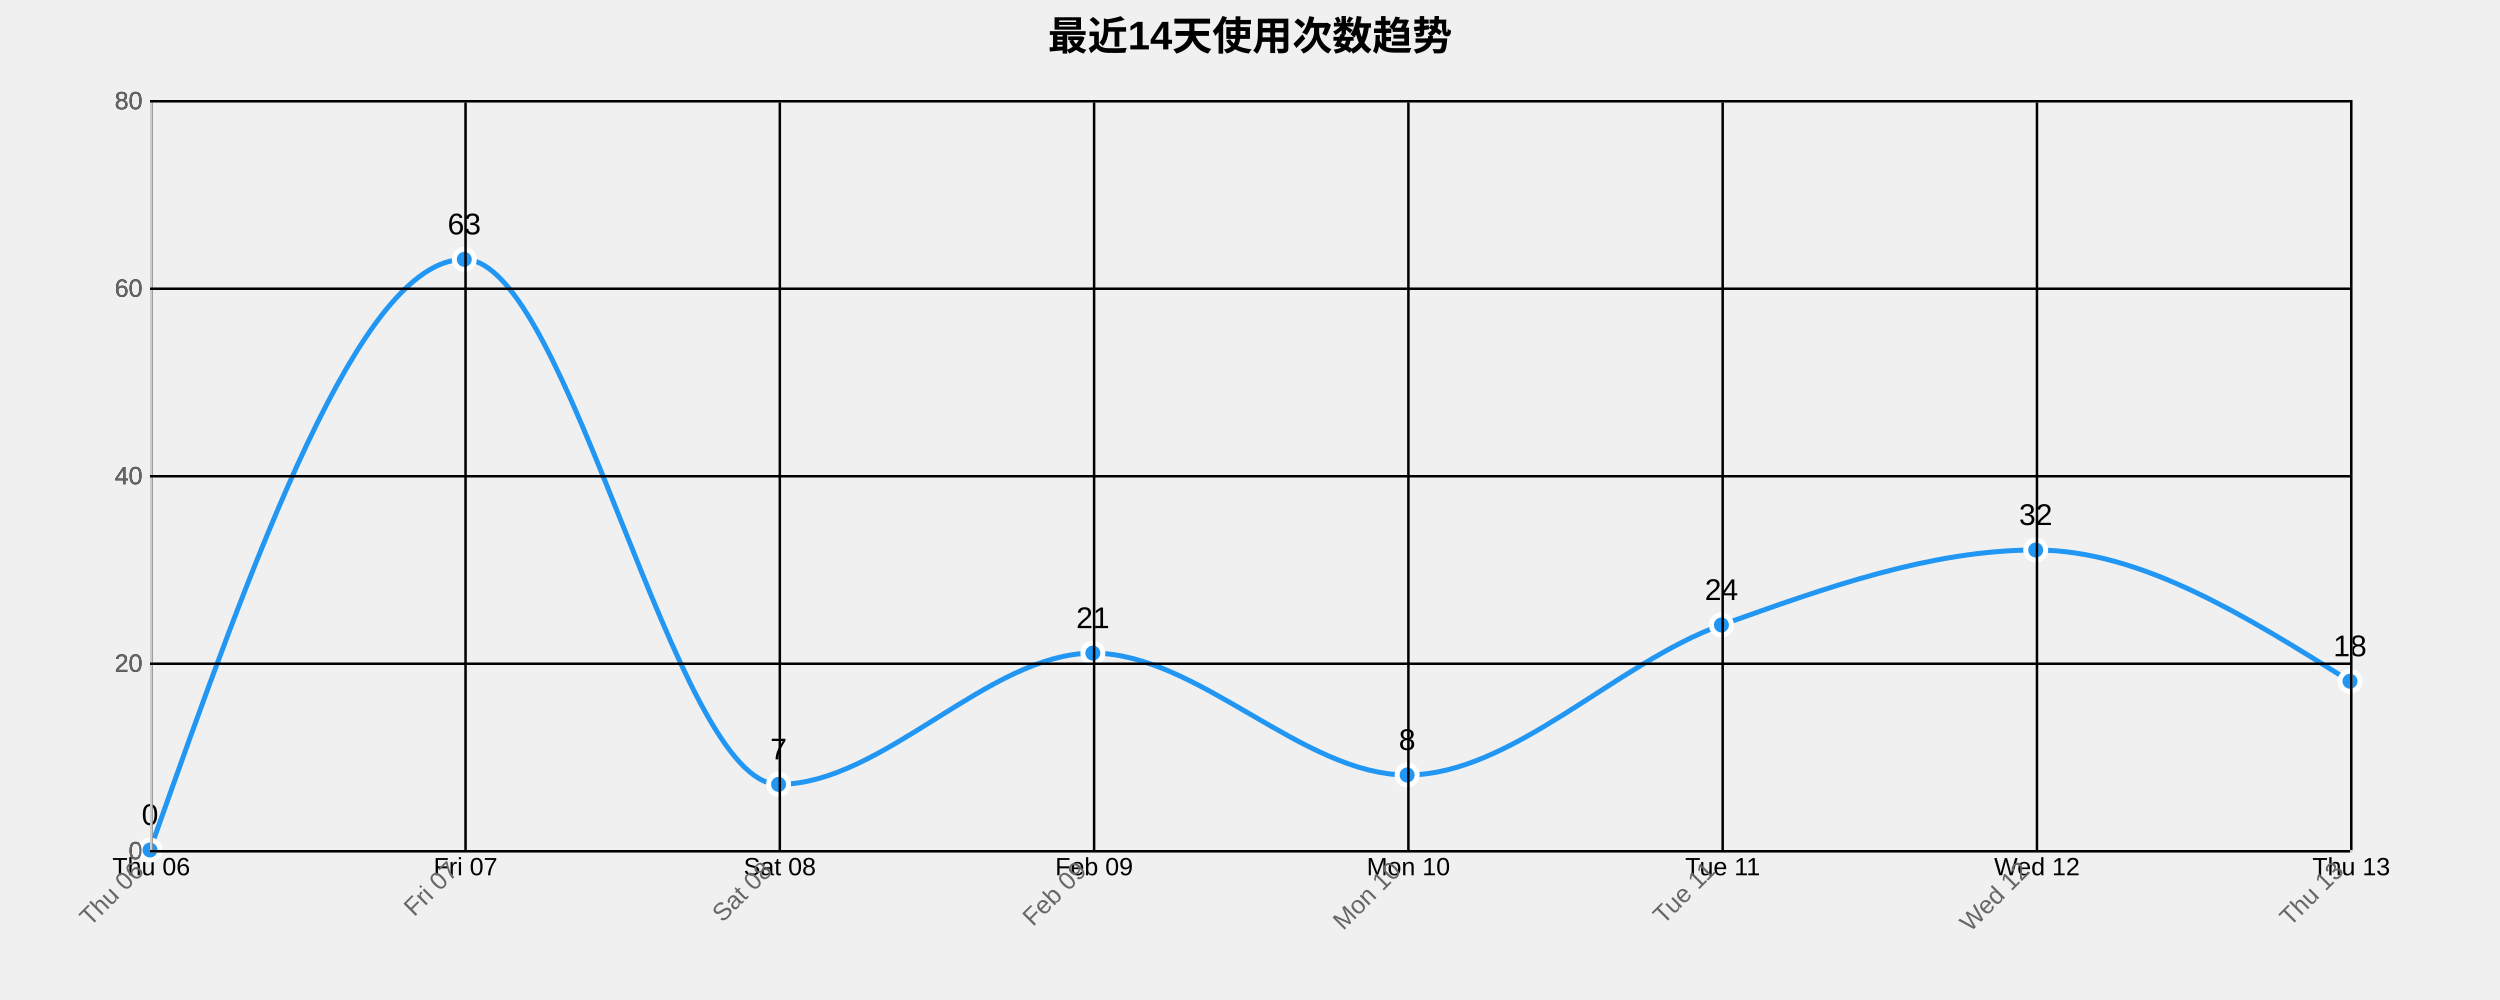
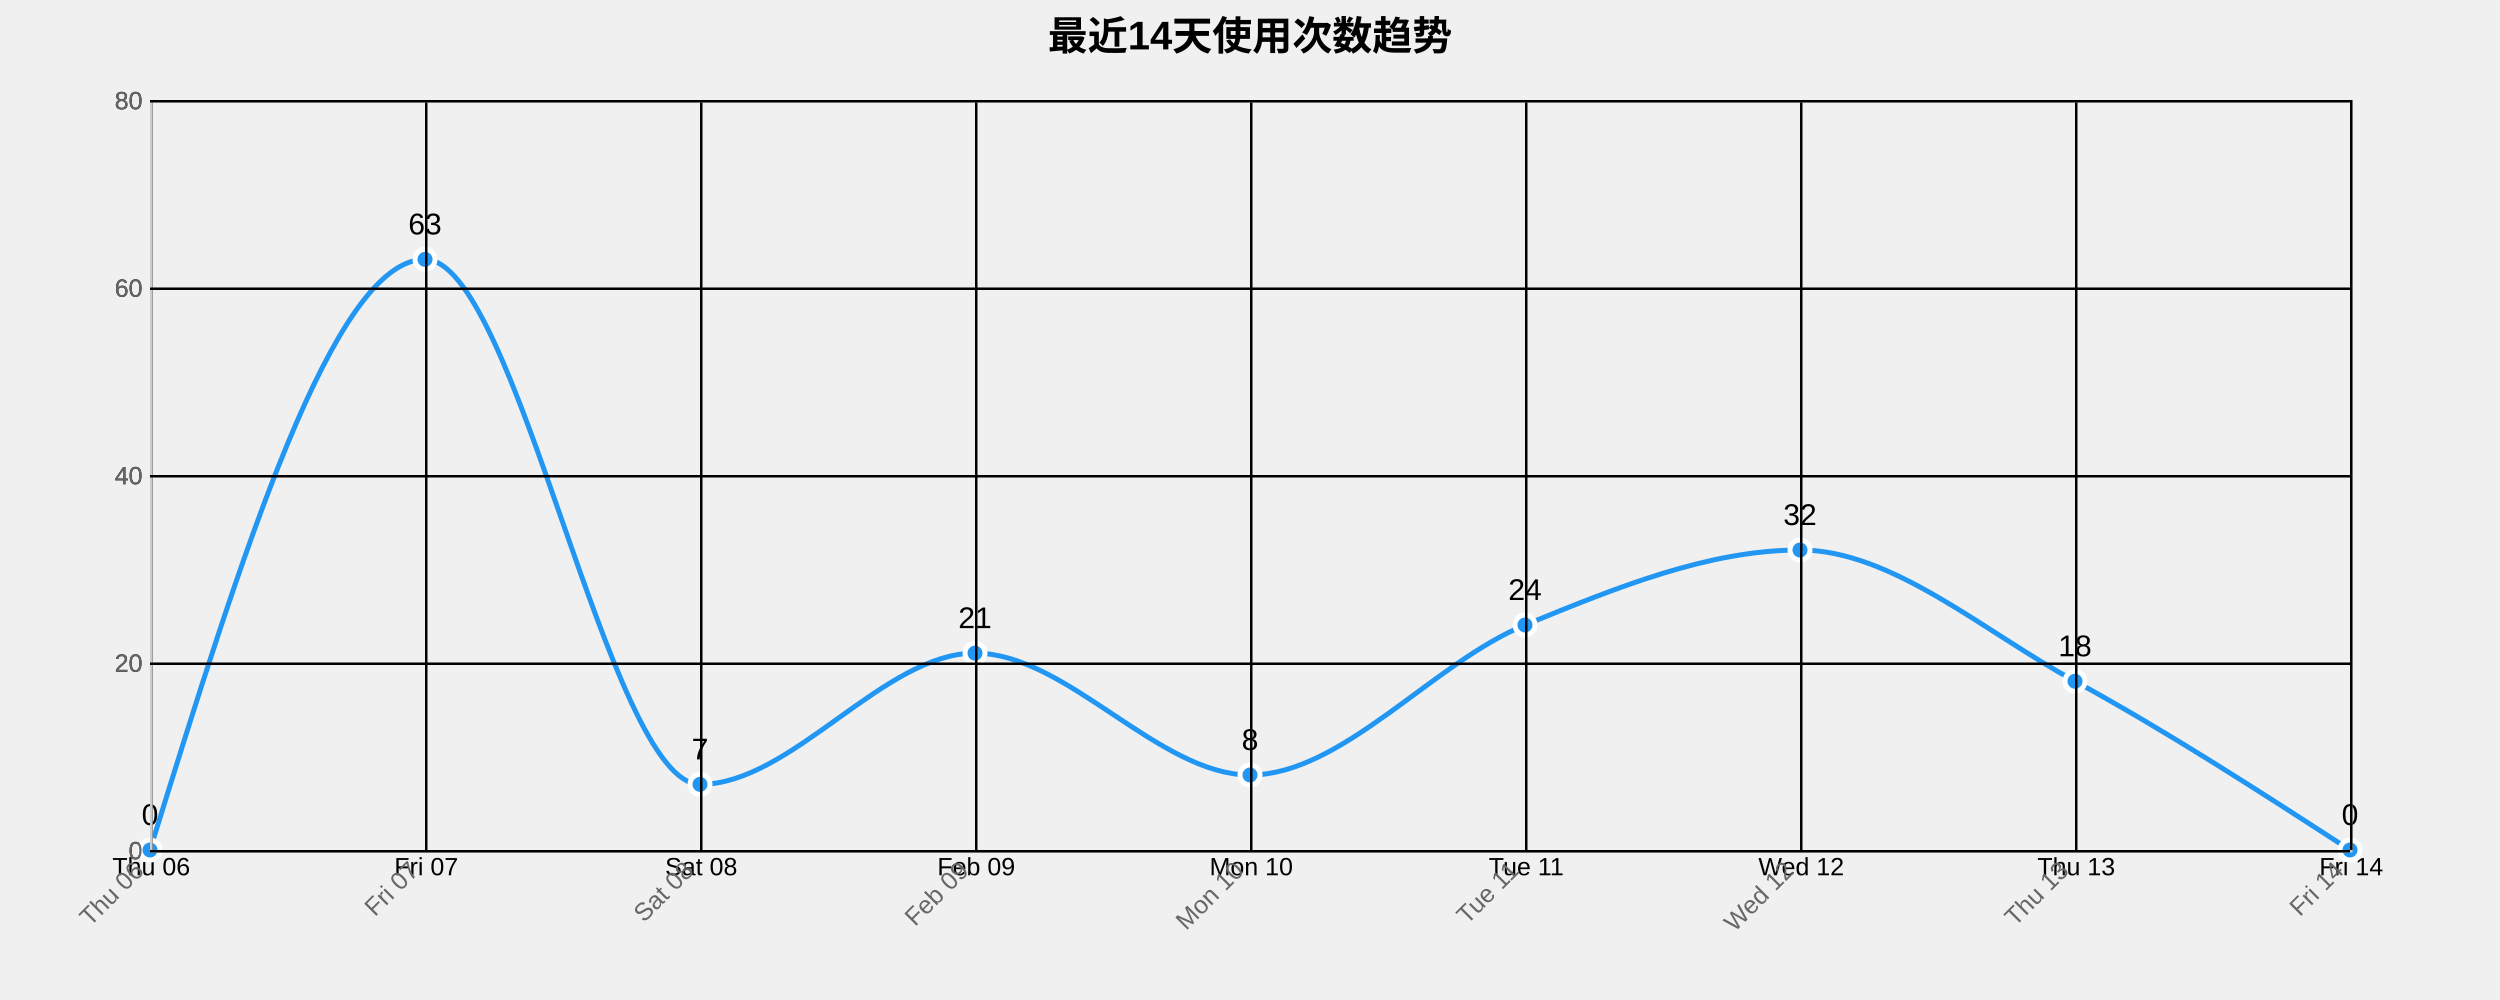
<svg xmlns="http://www.w3.org/2000/svg" width="1000" height="400">
  <g transform="translate(60,40)">
    <text x="440" y="-20" text-anchor="middle" style="font-size: 16px; font-weight: bold;">最近14天使用次数趋势</text>
    <g class="grid" transform="translate(0,300)" fill="none" font-size="10" font-family="sans-serif" text-anchor="middle">
      <path class="domain" stroke="currentColor" d="M0.5,-300V0.5H880.5V-300" />
      <g class="tick" opacity="1" transform="translate(0.5,0)">
        <line stroke="currentColor" y2="-300" />
        <text fill="currentColor" y="3" dy="0.71em">Thu 06</text>
      </g>
-       <g class="tick" opacity="1" transform="translate(126.2143,0)">
+       <g class="tick" opacity="1" transform="translate(110.5,0)">
        <line stroke="currentColor" y2="-300" />
        <text fill="currentColor" y="3" dy="0.71em">Fri 07</text>
      </g>
-       <g class="tick" opacity="1" transform="translate(251.9286,0)">
+       <g class="tick" opacity="1" transform="translate(220.5,0)">
        <line stroke="currentColor" y2="-300" />
        <text fill="currentColor" y="3" dy="0.71em">Sat 08</text>
      </g>
-       <g class="tick" opacity="1" transform="translate(377.6429,0)">
+       <g class="tick" opacity="1" transform="translate(330.5,0)">
        <line stroke="currentColor" y2="-300" />
        <text fill="currentColor" y="3" dy="0.71em">Feb 09</text>
      </g>
-       <g class="tick" opacity="1" transform="translate(503.3571,0)">
+       <g class="tick" opacity="1" transform="translate(440.5,0)">
        <line stroke="currentColor" y2="-300" />
        <text fill="currentColor" y="3" dy="0.71em">Mon 10</text>
      </g>
-       <g class="tick" opacity="1" transform="translate(629.0714,0)">
+       <g class="tick" opacity="1" transform="translate(550.5,0)">
        <line stroke="currentColor" y2="-300" />
        <text fill="currentColor" y="3" dy="0.71em">Tue 11</text>
      </g>
-       <g class="tick" opacity="1" transform="translate(754.7857,0)">
+       <g class="tick" opacity="1" transform="translate(660.5,0)">
        <line stroke="currentColor" y2="-300" />
        <text fill="currentColor" y="3" dy="0.71em">Wed 12</text>
      </g>
+       <g class="tick" opacity="1" transform="translate(770.5,0)">
+         <line stroke="currentColor" y2="-300" />
+         <text fill="currentColor" y="3" dy="0.71em">Thu 13</text>
+       </g>
      <g class="tick" opacity="1" transform="translate(880.5,0)">
        <line stroke="currentColor" y2="-300" />
-         <text fill="currentColor" y="3" dy="0.71em">Thu 13</text>
+         <text fill="currentColor" y="3" dy="0.71em">Fri 14</text>
      </g>
    </g>
    <g class="grid" fill="none" font-size="10" font-family="sans-serif" text-anchor="end">
      <path class="domain" stroke="currentColor" d="M880,300.5H0.5V0.5H880" />
      <g class="tick" opacity="1" transform="translate(0,300.5)">
        <line stroke="currentColor" x2="880" />
        <text fill="currentColor" x="-3" dy="0.32em">0</text>
      </g>
      <g class="tick" opacity="1" transform="translate(0,225.5)">
        <line stroke="currentColor" x2="880" />
        <text fill="currentColor" x="-3" dy="0.32em">20</text>
      </g>
      <g class="tick" opacity="1" transform="translate(0,150.5)">
        <line stroke="currentColor" x2="880" />
        <text fill="currentColor" x="-3" dy="0.32em">40</text>
      </g>
      <g class="tick" opacity="1" transform="translate(0,75.5)">
        <line stroke="currentColor" x2="880" />
        <text fill="currentColor" x="-3" dy="0.32em">60</text>
      </g>
      <g class="tick" opacity="1" transform="translate(0,0.5)">
        <line stroke="currentColor" x2="880" />
        <text fill="currentColor" x="-3" dy="0.32em">80</text>
      </g>
    </g>
-     <path class="area" d="M0,300C41.905,181.875,83.81,63.75,125.714,63.75C167.619,63.75,209.524,273.75,251.429,273.75C293.333,273.75,335.238,221.25,377.143,221.25C419.048,221.25,460.952,270,502.857,270C544.762,270,586.667,225,628.571,210C670.476,195,712.381,180,754.286,180C796.19,180,838.095,206.25,880,232.5L880,300C838.095,300,796.19,300,754.286,300C712.381,300,670.476,300,628.571,300C586.667,300,544.762,300,502.857,300C460.952,300,419.048,300,377.143,300C335.238,300,293.333,300,251.429,300C209.524,300,167.619,300,125.714,300C83.81,300,41.905,300,0,300Z" style="fill: url(#area-gradient); opacity: 0.3;" />
-     <path class="line" d="M0,300C41.905,181.875,83.81,63.75,125.714,63.75C167.619,63.75,209.524,273.75,251.429,273.75C293.333,273.75,335.238,221.25,377.143,221.25C419.048,221.25,460.952,270,502.857,270C544.762,270,586.667,225,628.571,210C670.476,195,712.381,180,754.286,180C796.19,180,838.095,206.25,880,232.5" style="fill: none; stroke: #2196F3; stroke-width: 2px;" />
+     <path class="area" d="M0,300C36.667,181.875,73.333,63.75,110,63.75C146.667,63.75,183.333,273.75,220,273.75C256.667,273.75,293.333,221.25,330,221.25C366.667,221.25,403.333,270,440,270C476.667,270,513.333,225,550,210C586.667,195,623.333,180,660,180C696.667,180,733.333,212.5,770,232.5C806.667,252.5,843.333,276.25,880,300L880,300C843.333,300,806.667,300,770,300C733.333,300,696.667,300,660,300C623.333,300,586.667,300,550,300C513.333,300,476.667,300,440,300C403.333,300,366.667,300,330,300C293.333,300,256.667,300,220,300C183.333,300,146.667,300,110,300C73.333,300,36.667,300,0,300Z" style="fill: url(#area-gradient); opacity: 0.3;" />
+     <path class="line" d="M0,300C36.667,181.875,73.333,63.75,110,63.75C146.667,63.75,183.333,273.75,220,273.75C256.667,273.75,293.333,221.25,330,221.25C366.667,221.25,403.333,270,440,270C476.667,270,513.333,225,550,210C586.667,195,623.333,180,660,180C696.667,180,733.333,212.5,770,232.5C806.667,252.5,843.333,276.25,880,300" style="fill: none; stroke: #2196F3; stroke-width: 2px;" />
    <circle class="dot" cx="0" cy="300" r="4" style="fill: #2196F3; stroke: #fff; stroke-width: 2px;" />
-     <circle class="dot" cx="125.714" cy="63.75" r="4" style="fill: #2196F3; stroke: #fff; stroke-width: 2px;" />
-     <circle class="dot" cx="251.429" cy="273.75" r="4" style="fill: #2196F3; stroke: #fff; stroke-width: 2px;" />
-     <circle class="dot" cx="377.143" cy="221.25" r="4" style="fill: #2196F3; stroke: #fff; stroke-width: 2px;" />
-     <circle class="dot" cx="502.857" cy="270" r="4" style="fill: #2196F3; stroke: #fff; stroke-width: 2px;" />
-     <circle class="dot" cx="628.571" cy="210" r="4" style="fill: #2196F3; stroke: #fff; stroke-width: 2px;" />
-     <circle class="dot" cx="754.286" cy="180" r="4" style="fill: #2196F3; stroke: #fff; stroke-width: 2px;" />
-     <circle class="dot" cx="880" cy="232.5" r="4" style="fill: #2196F3; stroke: #fff; stroke-width: 2px;" />
+     <circle class="dot" cx="110" cy="63.75" r="4" style="fill: #2196F3; stroke: #fff; stroke-width: 2px;" />
+     <circle class="dot" cx="220" cy="273.75" r="4" style="fill: #2196F3; stroke: #fff; stroke-width: 2px;" />
+     <circle class="dot" cx="330" cy="221.25" r="4" style="fill: #2196F3; stroke: #fff; stroke-width: 2px;" />
+     <circle class="dot" cx="440" cy="270" r="4" style="fill: #2196F3; stroke: #fff; stroke-width: 2px;" />
+     <circle class="dot" cx="550" cy="210" r="4" style="fill: #2196F3; stroke: #fff; stroke-width: 2px;" />
+     <circle class="dot" cx="660" cy="180" r="4" style="fill: #2196F3; stroke: #fff; stroke-width: 2px;" />
+     <circle class="dot" cx="770" cy="232.5" r="4" style="fill: #2196F3; stroke: #fff; stroke-width: 2px;" />
+     <circle class="dot" cx="880" cy="300" r="4" style="fill: #2196F3; stroke: #fff; stroke-width: 2px;" />
    <text class="label" x="0" y="290" text-anchor="middle" style="font-size: 12px;">0</text>
-     <text class="label" x="125.714" y="53.75" text-anchor="middle" style="font-size: 12px;">63</text>
-     <text class="label" x="251.429" y="263.75" text-anchor="middle" style="font-size: 12px;">7</text>
-     <text class="label" x="377.143" y="211.25" text-anchor="middle" style="font-size: 12px;">21</text>
-     <text class="label" x="502.857" y="260" text-anchor="middle" style="font-size: 12px;">8</text>
-     <text class="label" x="628.571" y="200" text-anchor="middle" style="font-size: 12px;">24</text>
-     <text class="label" x="754.286" y="170" text-anchor="middle" style="font-size: 12px;">32</text>
-     <text class="label" x="880" y="222.5" text-anchor="middle" style="font-size: 12px;">18</text>
+     <text class="label" x="110" y="53.75" text-anchor="middle" style="font-size: 12px;">63</text>
+     <text class="label" x="220" y="263.75" text-anchor="middle" style="font-size: 12px;">7</text>
+     <text class="label" x="330" y="211.25" text-anchor="middle" style="font-size: 12px;">21</text>
+     <text class="label" x="440" y="260" text-anchor="middle" style="font-size: 12px;">8</text>
+     <text class="label" x="550" y="200" text-anchor="middle" style="font-size: 12px;">24</text>
+     <text class="label" x="660" y="170" text-anchor="middle" style="font-size: 12px;">32</text>
+     <text class="label" x="770" y="222.5" text-anchor="middle" style="font-size: 12px;">18</text>
+     <text class="label" x="880" y="290" text-anchor="middle" style="font-size: 12px;">0</text>
    <g class="x-axis" transform="translate(0,300)" fill="none" font-size="10" font-family="sans-serif" text-anchor="middle">
      <path class="domain" stroke="currentColor" d="M0.5,-300V0.5H880.5V-300" />
      <g class="tick" opacity="1" transform="translate(0.5,0)">
        <line stroke="currentColor" y2="-300" />
        <text fill="currentColor" y="3" dy=".15em" style="text-anchor: end;" dx="-.8em" transform="rotate(-45)">Thu 06</text>
      </g>
-       <g class="tick" opacity="1" transform="translate(126.2143,0)">
+       <g class="tick" opacity="1" transform="translate(110.5,0)">
        <line stroke="currentColor" y2="-300" />
        <text fill="currentColor" y="3" dy=".15em" style="text-anchor: end;" dx="-.8em" transform="rotate(-45)">Fri 07</text>
      </g>
-       <g class="tick" opacity="1" transform="translate(251.9286,0)">
+       <g class="tick" opacity="1" transform="translate(220.5,0)">
        <line stroke="currentColor" y2="-300" />
        <text fill="currentColor" y="3" dy=".15em" style="text-anchor: end;" dx="-.8em" transform="rotate(-45)">Sat 08</text>
      </g>
-       <g class="tick" opacity="1" transform="translate(377.6429,0)">
+       <g class="tick" opacity="1" transform="translate(330.5,0)">
        <line stroke="currentColor" y2="-300" />
        <text fill="currentColor" y="3" dy=".15em" style="text-anchor: end;" dx="-.8em" transform="rotate(-45)">Feb 09</text>
      </g>
-       <g class="tick" opacity="1" transform="translate(503.3571,0)">
+       <g class="tick" opacity="1" transform="translate(440.5,0)">
        <line stroke="currentColor" y2="-300" />
        <text fill="currentColor" y="3" dy=".15em" style="text-anchor: end;" dx="-.8em" transform="rotate(-45)">Mon 10</text>
      </g>
-       <g class="tick" opacity="1" transform="translate(629.0714,0)">
+       <g class="tick" opacity="1" transform="translate(550.5,0)">
        <line stroke="currentColor" y2="-300" />
        <text fill="currentColor" y="3" dy=".15em" style="text-anchor: end;" dx="-.8em" transform="rotate(-45)">Tue 11</text>
      </g>
-       <g class="tick" opacity="1" transform="translate(754.7857,0)">
+       <g class="tick" opacity="1" transform="translate(660.5,0)">
        <line stroke="currentColor" y2="-300" />
        <text fill="currentColor" y="3" dy=".15em" style="text-anchor: end;" dx="-.8em" transform="rotate(-45)">Wed 12</text>
      </g>
+       <g class="tick" opacity="1" transform="translate(770.5,0)">
+         <line stroke="currentColor" y2="-300" />
+         <text fill="currentColor" y="3" dy=".15em" style="text-anchor: end;" dx="-.8em" transform="rotate(-45)">Thu 13</text>
+       </g>
      <g class="tick" opacity="1" transform="translate(880.5,0)">
        <line stroke="currentColor" y2="-300" />
-         <text fill="currentColor" y="3" dy=".15em" style="text-anchor: end;" dx="-.8em" transform="rotate(-45)">Thu 13</text>
+         <text fill="currentColor" y="3" dy=".15em" style="text-anchor: end;" dx="-.8em" transform="rotate(-45)">Fri 14</text>
      </g>
    </g>
    <g class="y-axis" fill="none" font-size="10" font-family="sans-serif" text-anchor="end">
      <path class="domain" stroke="currentColor" d="M880,300.5H0.5V0.5H880" />
      <g class="tick" opacity="1" transform="translate(0,300.5)">
        <line stroke="currentColor" x2="880" />
        <text fill="currentColor" x="-3" dy="0.32em">0</text>
      </g>
      <g class="tick" opacity="1" transform="translate(0,225.5)">
        <line stroke="currentColor" x2="880" />
        <text fill="currentColor" x="-3" dy="0.32em">20</text>
      </g>
      <g class="tick" opacity="1" transform="translate(0,150.5)">
        <line stroke="currentColor" x2="880" />
        <text fill="currentColor" x="-3" dy="0.32em">40</text>
      </g>
      <g class="tick" opacity="1" transform="translate(0,75.5)">
        <line stroke="currentColor" x2="880" />
        <text fill="currentColor" x="-3" dy="0.32em">60</text>
      </g>
      <g class="tick" opacity="1" transform="translate(0,0.5)">
        <line stroke="currentColor" x2="880" />
        <text fill="currentColor" x="-3" dy="0.32em">80</text>
      </g>
    </g>
    <style>
    .grid line {
      stroke: #e0e0e0;
      stroke-opacity: 0.7;
      shape-rendering: crispEdges;
    }
    .grid path {
      stroke-width: 0;
    }
    .dot:hover {
      r: 6;
    }
    text {
      font-family: Arial, sans-serif;
    }
    .x-axis path, .y-axis path {
      stroke: #ccc;
    }
    .x-axis text, .y-axis text {
      fill: #666;
    }
  </style>
  </g>
</svg>
